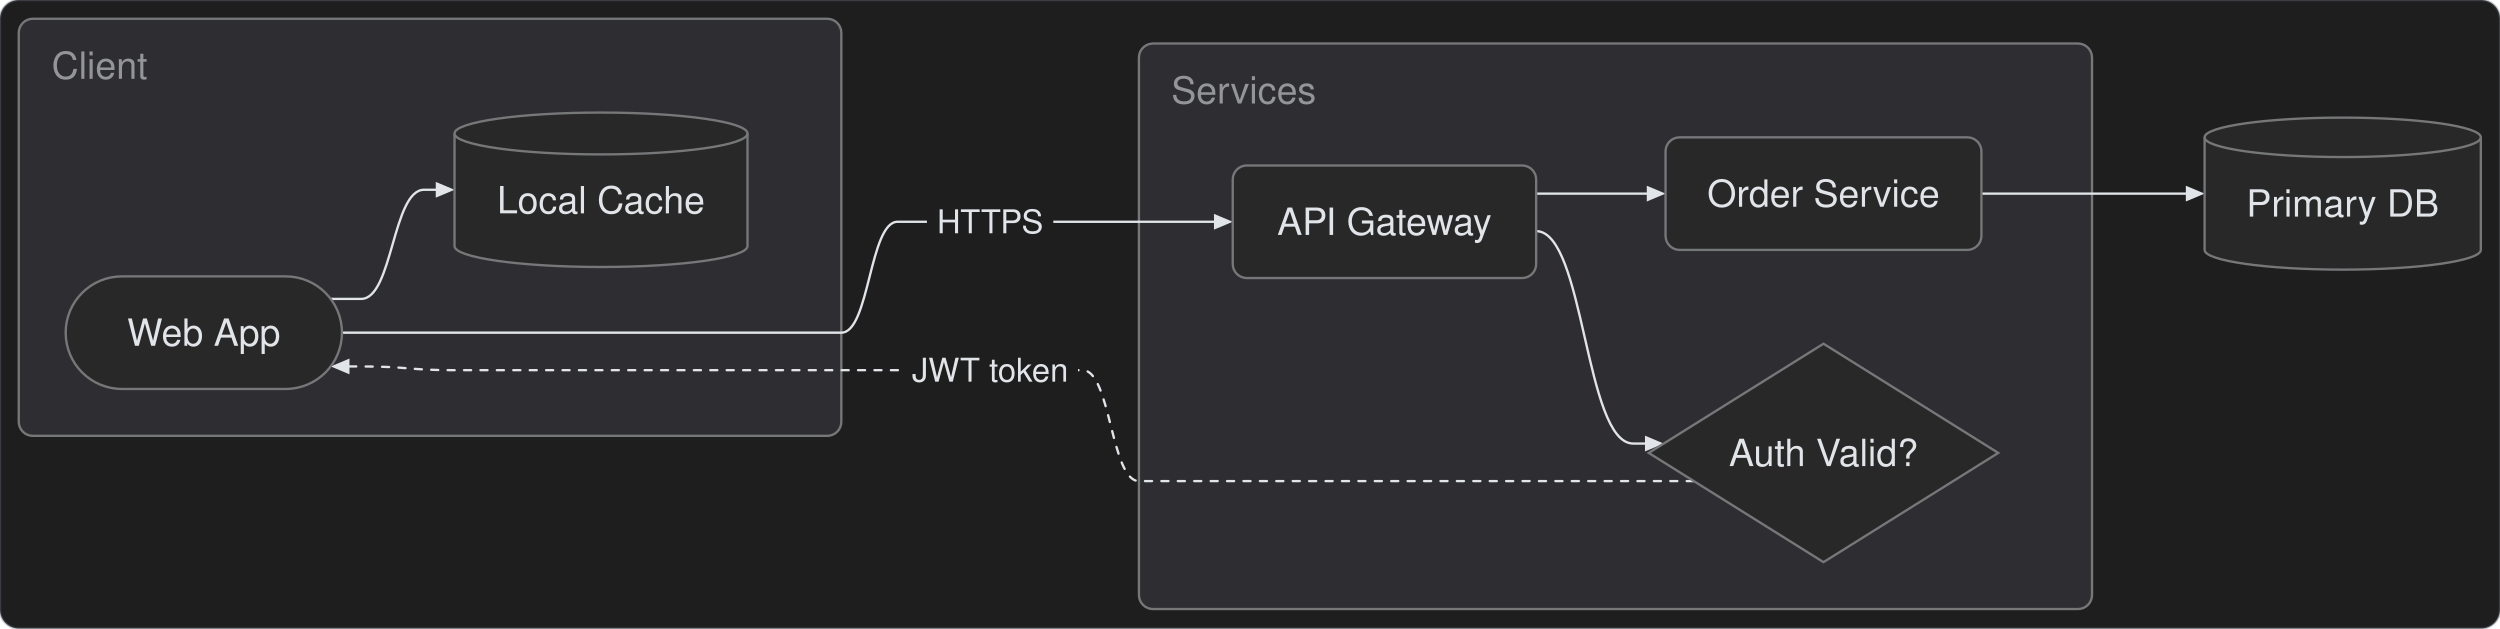
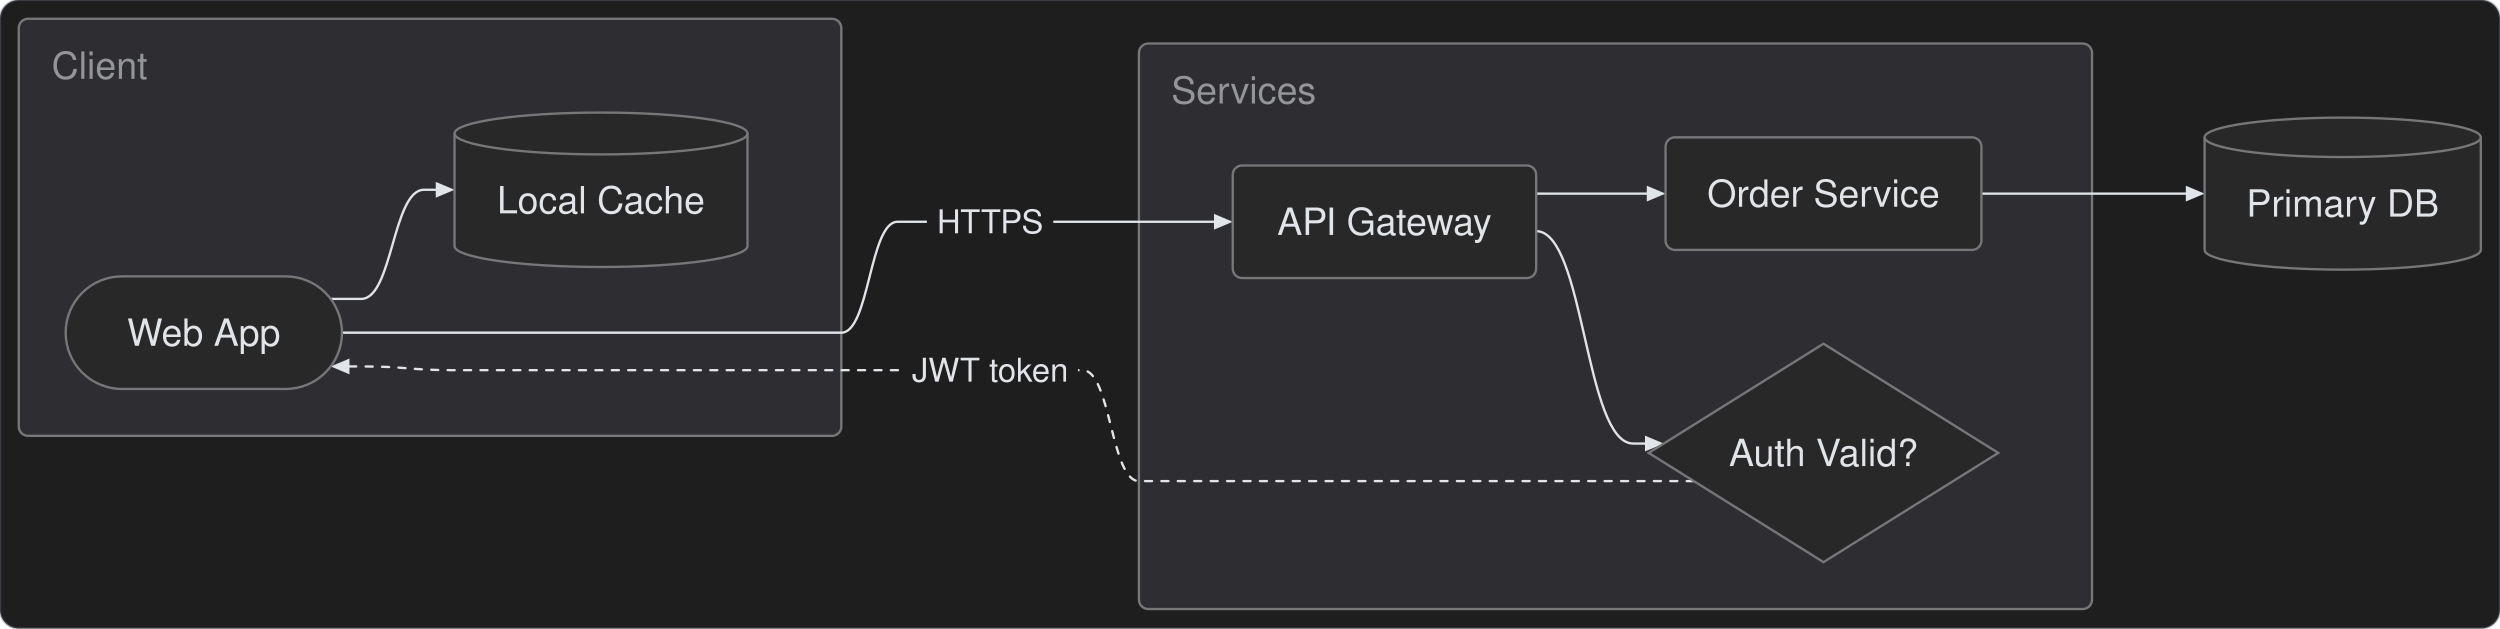
<svg xmlns="http://www.w3.org/2000/svg" class="pele pele-flowchart" viewBox="0 0 1066 268" width="1066" height="268" fill="#e1e4e8" role="graphics-document document" aria-roledescription="flowchart" font-family="Helvetica" font-size="16">
  <rect x="0" y="0" width="1066" height="268" rx="8" fill="#1e1e1e" stroke="#6e7781" stroke-width="1" stroke-opacity="0.35" />
  <g class="pele-clusters">
    <g class="pele-cluster" data-id="Services">
-       <rect x="485.64" y="18.56" width="406.4" height="241.14" fill="#3f3f46" fill-opacity="0.5" stroke="#767779" rx="6" />
+       <rect x="485.64" y="18.56" width="406.4" height="241.14" fill="#3f3f46" fill-opacity="0.5" stroke="#767779" rx="4" />
      <text class="pele-cluster-label" fill="#939597" x="530.31" y="44.16" text-anchor="middle">Services</text>
    </g>
    <g class="pele-cluster" data-id="Client">
-       <rect x="8" y="8" width="350.74" height="177.85" fill="#3f3f46" fill-opacity="0.5" stroke="#767779" rx="6" />
+       <rect x="8" y="8" width="350.74" height="177.85" fill="#3f3f46" fill-opacity="0.5" stroke="#767779" rx="4" />
      <text class="pele-cluster-label" fill="#939597" x="42.45" y="33.6" text-anchor="middle">Client</text>
    </g>
  </g>
  <g class="pele-edges" fill="none" stroke="#e1e4e8" stroke-linecap="round">
    <g class="pele-edge" data-id="L_UI_Cache_0">
      <path d="M141.01,127.45L154.01,127.45C167.41,127.45 167.41,80.92 180.81,80.92L186.81,80.92" />
      <path class="pele-marker" d="M193.81,80.92L185.81,84.28L185.81,77.56Z" fill="#e1e4e8" stroke="none" />
    </g>
    <g class="pele-edge" data-id="L_API_Orders_0">
      <path d="M655.02,82.56L703.19,82.56" />
      <path class="pele-marker" d="M710.19,82.56L702.19,85.92L702.19,79.2Z" fill="#e1e4e8" stroke="none" />
    </g>
    <g class="pele-edge" data-id="L_API_Auth_0">
      <path d="M655.02,98.56C675.72,98.56 675.72,189.13 696.42,189.13L702.42,189.13" />
      <path class="pele-marker" d="M709.42,189.13L701.42,192.49L701.42,185.77Z" fill="#e1e4e8" stroke="none" />
    </g>
    <g class="pele-edge" data-id="L_UI_API_0">
      <path d="M145.81,141.85L358.74,141.85C370.74,141.85 370.74,94.56 382.74,94.56L518.64,94.56" />
      <path class="pele-marker" d="M525.64,94.56L517.64,97.92L517.64,91.2Z" fill="#e1e4e8" stroke="none" />
    </g>
    <g class="pele-edge" data-id="L_Auth_UI_0">
      <path d="M722.22,205.13L485.64,205.13C473.64,205.13 473.64,157.85 461.64,157.85L193.81,157.85C173.91,157.85 173.91,156.25 154.01,156.25L148.01,156.25" stroke-dasharray="3 4" />
      <path class="pele-marker" d="M141.01,156.25L149.01,152.89L149.01,159.61Z" fill="#e1e4e8" stroke="none" />
    </g>
    <g class="pele-edge" data-id="L_Orders_DB_0">
      <path d="M844.87,82.56L933.04,82.56" />
      <path class="pele-marker" d="M940.04,82.56L932.04,85.92L932.04,79.2Z" fill="#e1e4e8" stroke="none" />
    </g>
  </g>
  <g class="pele-edge-labels" font-size="14">
    <g class="pele-edge-label" data-id="L_UI_API_0">
      <rect x="395.24" y="84.06" width="53.89" height="21" rx="3" fill="#1e1e1e" />
      <text x="422.19" y="99.46" text-anchor="middle" font-size="14">HTTPS</text>
    </g>
    <g class="pele-edge-label" data-id="L_Auth_UI_0">
      <rect x="384.74" y="147.35" width="74.91" height="21" rx="3" fill="#1e1e1e" />
      <text x="422.19" y="162.75" text-anchor="middle" font-size="14">JWT token</text>
    </g>
  </g>
  <g class="pele-nodes">
    <g class="pele-node pele-shape-stadium" data-id="UI" transform="translate(86.9,141.85)">
      <rect x="-58.9" y="-24" width="117.81" height="48" rx="24" fill="#282828" stroke="#767779" />
      <text class="pele-label" x="0" y="5.6" text-anchor="middle">Web App</text>
    </g>
    <g class="pele-node pele-shape-cyl" data-id="Cache" transform="translate(256.27,80.92)">
      <path d="M-62.46,-24A62.46,8.92 0 0 1 62.46,-24V24A62.46,8.92 0 0 1 -62.46,24Z" fill="#282828" stroke="#767779" />
      <path d="M-62.46,-24A62.46,8.92 0 0 0 62.46,-24" fill="none" stroke="#767779" />
      <text class="pele-label" x="0" y="10.06" text-anchor="middle">Local Cache</text>
    </g>
    <g class="pele-node pele-shape-rect" data-id="API" transform="translate(590.33,94.56)">
-       <rect x="-64.69" y="-24" width="129.38" height="48" fill="#282828" stroke="#767779" rx="6" />
+       <rect x="-64.69" y="-24" width="129.38" height="48" fill="#282828" stroke="#767779" rx="4" />
      <text class="pele-label" x="0" y="5.6" text-anchor="middle">API Gateway</text>
    </g>
    <g class="pele-node pele-shape-rect" data-id="Orders" transform="translate(777.53,82.56)">
-       <rect x="-67.34" y="-24" width="134.69" height="48" fill="#282828" stroke="#767779" rx="6" />
+       <rect x="-67.34" y="-24" width="134.69" height="48" fill="#282828" stroke="#767779" rx="4" />
      <text class="pele-label" x="0" y="5.6" text-anchor="middle">Order Service</text>
    </g>
    <g class="pele-node pele-shape-diam" data-id="Auth" transform="translate(777.53,193.13)">
      <polygon points="0,-46.57 74.51,0 0,46.57 -74.51,0" fill="#282828" stroke="#767779" />
      <text class="pele-label" x="0" y="5.6" text-anchor="middle">Auth Valid?</text>
    </g>
    <g class="pele-node pele-shape-cyl" data-id="DB" transform="translate(998.93,82.56)">
      <path d="M-58.89,-24A58.89,8.41 0 0 1 58.89,-24V24A58.89,8.41 0 0 1 -58.89,24Z" fill="#282828" stroke="#767779" />
      <path d="M-58.89,-24A58.89,8.41 0 0 0 58.89,-24" fill="none" stroke="#767779" />
      <text class="pele-label" x="0" y="9.81" text-anchor="middle">Primary DB</text>
    </g>
  </g>
</svg>
